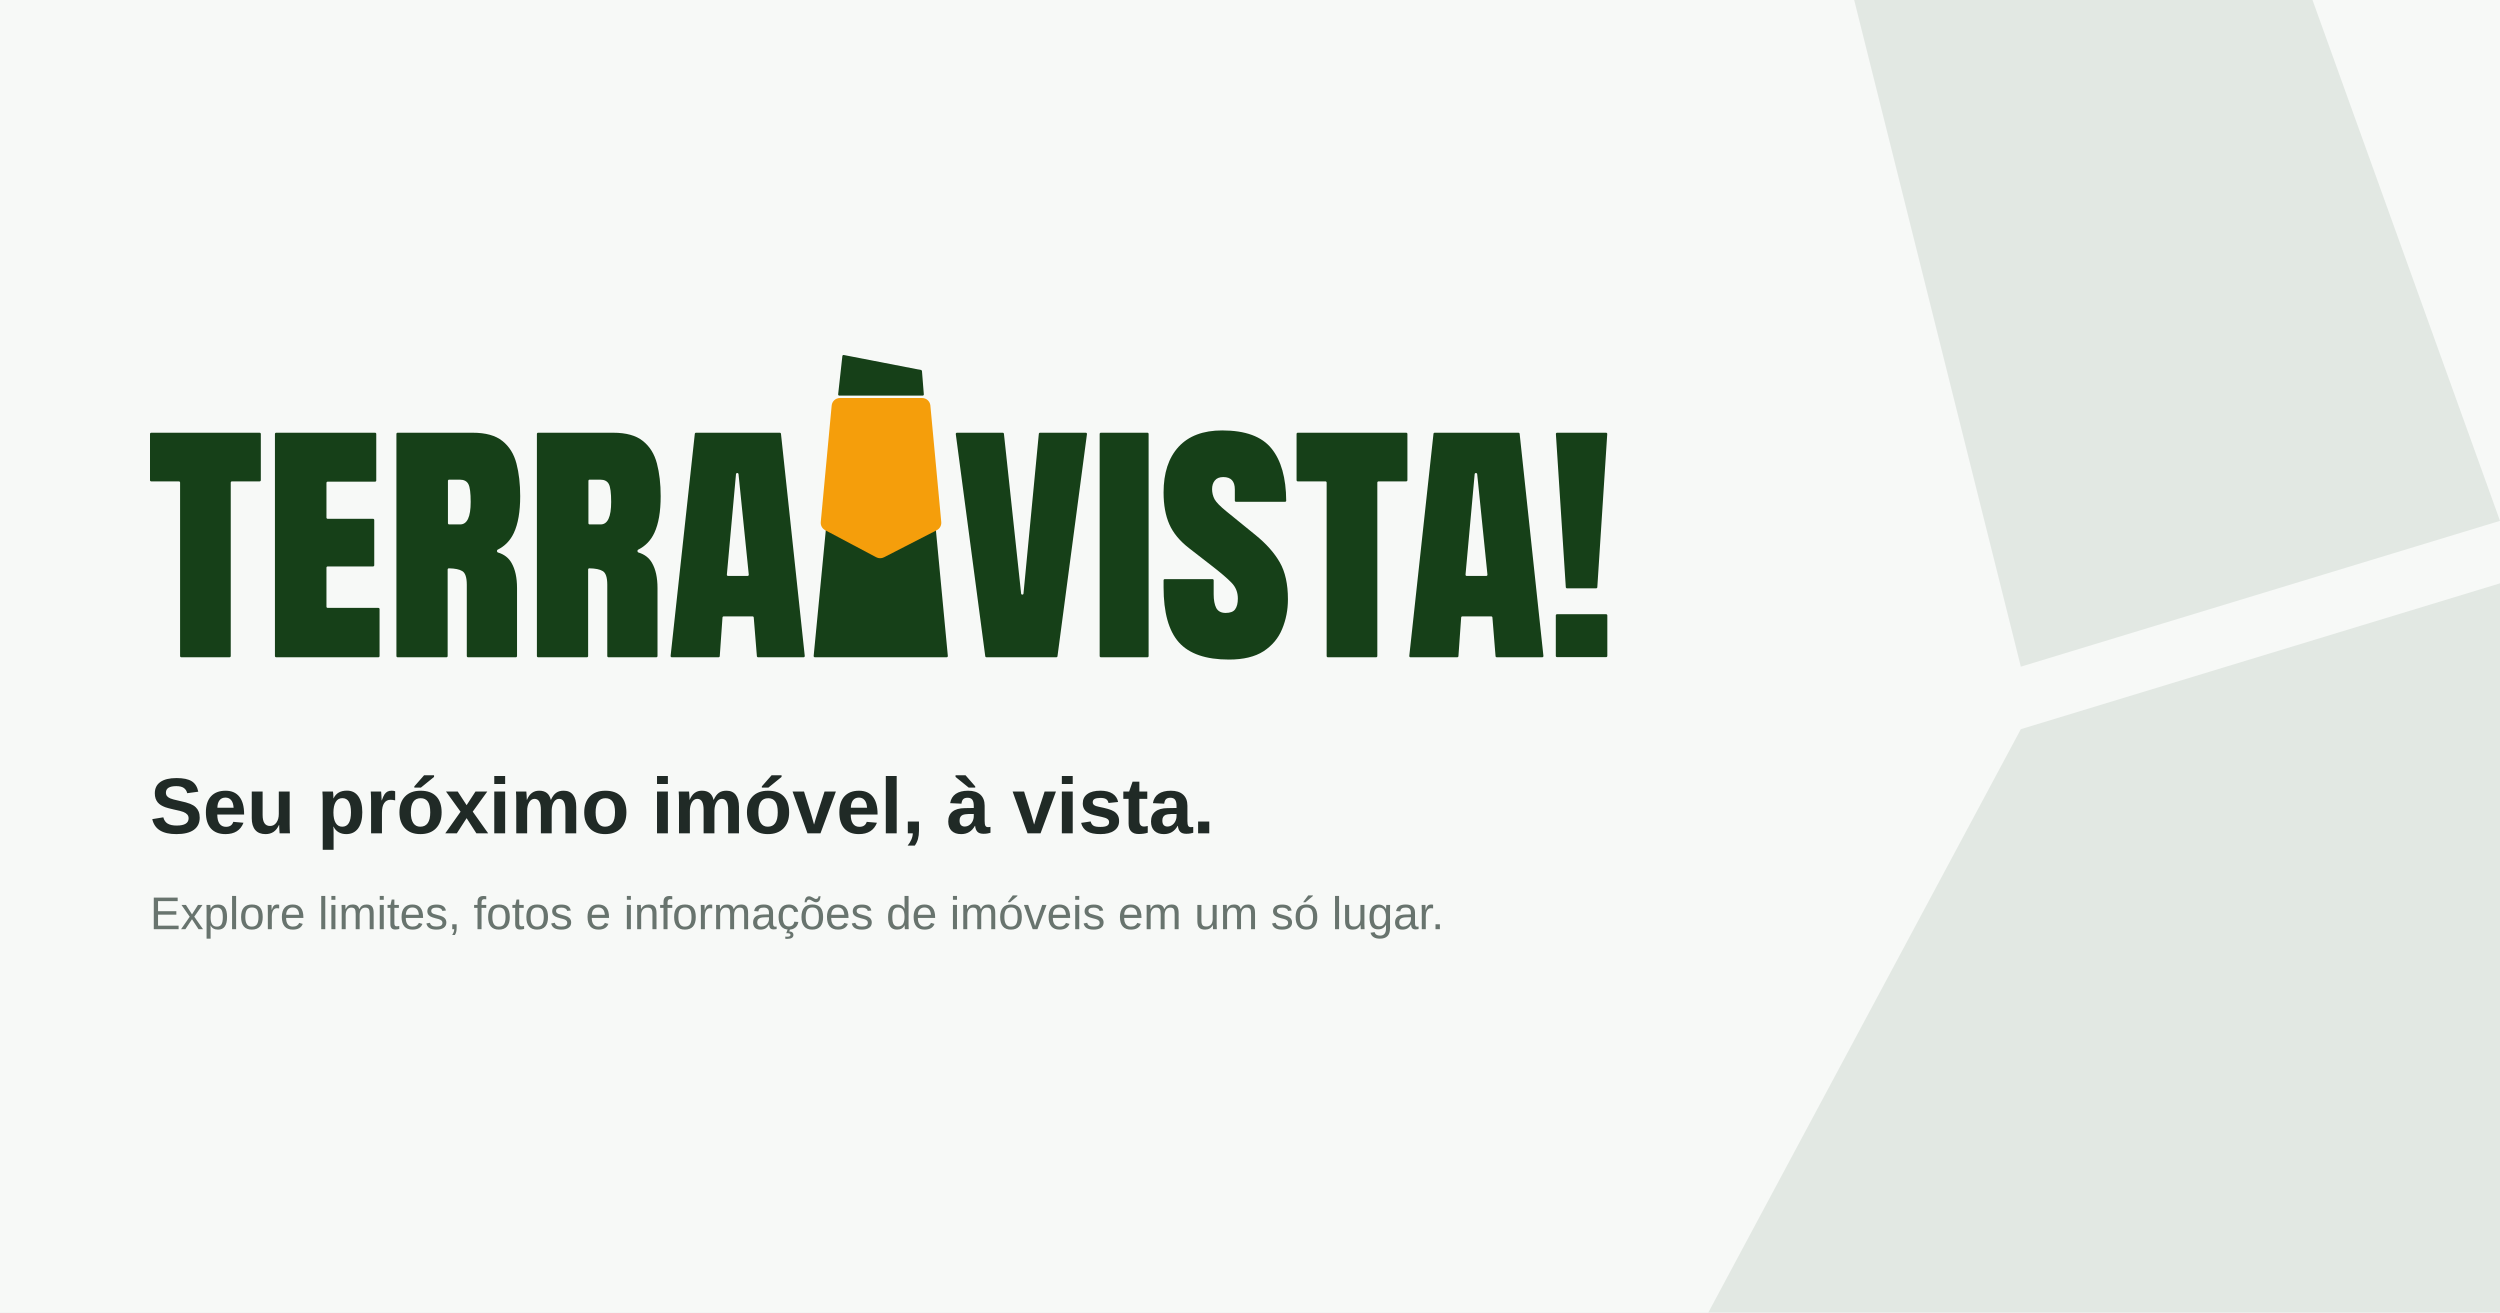
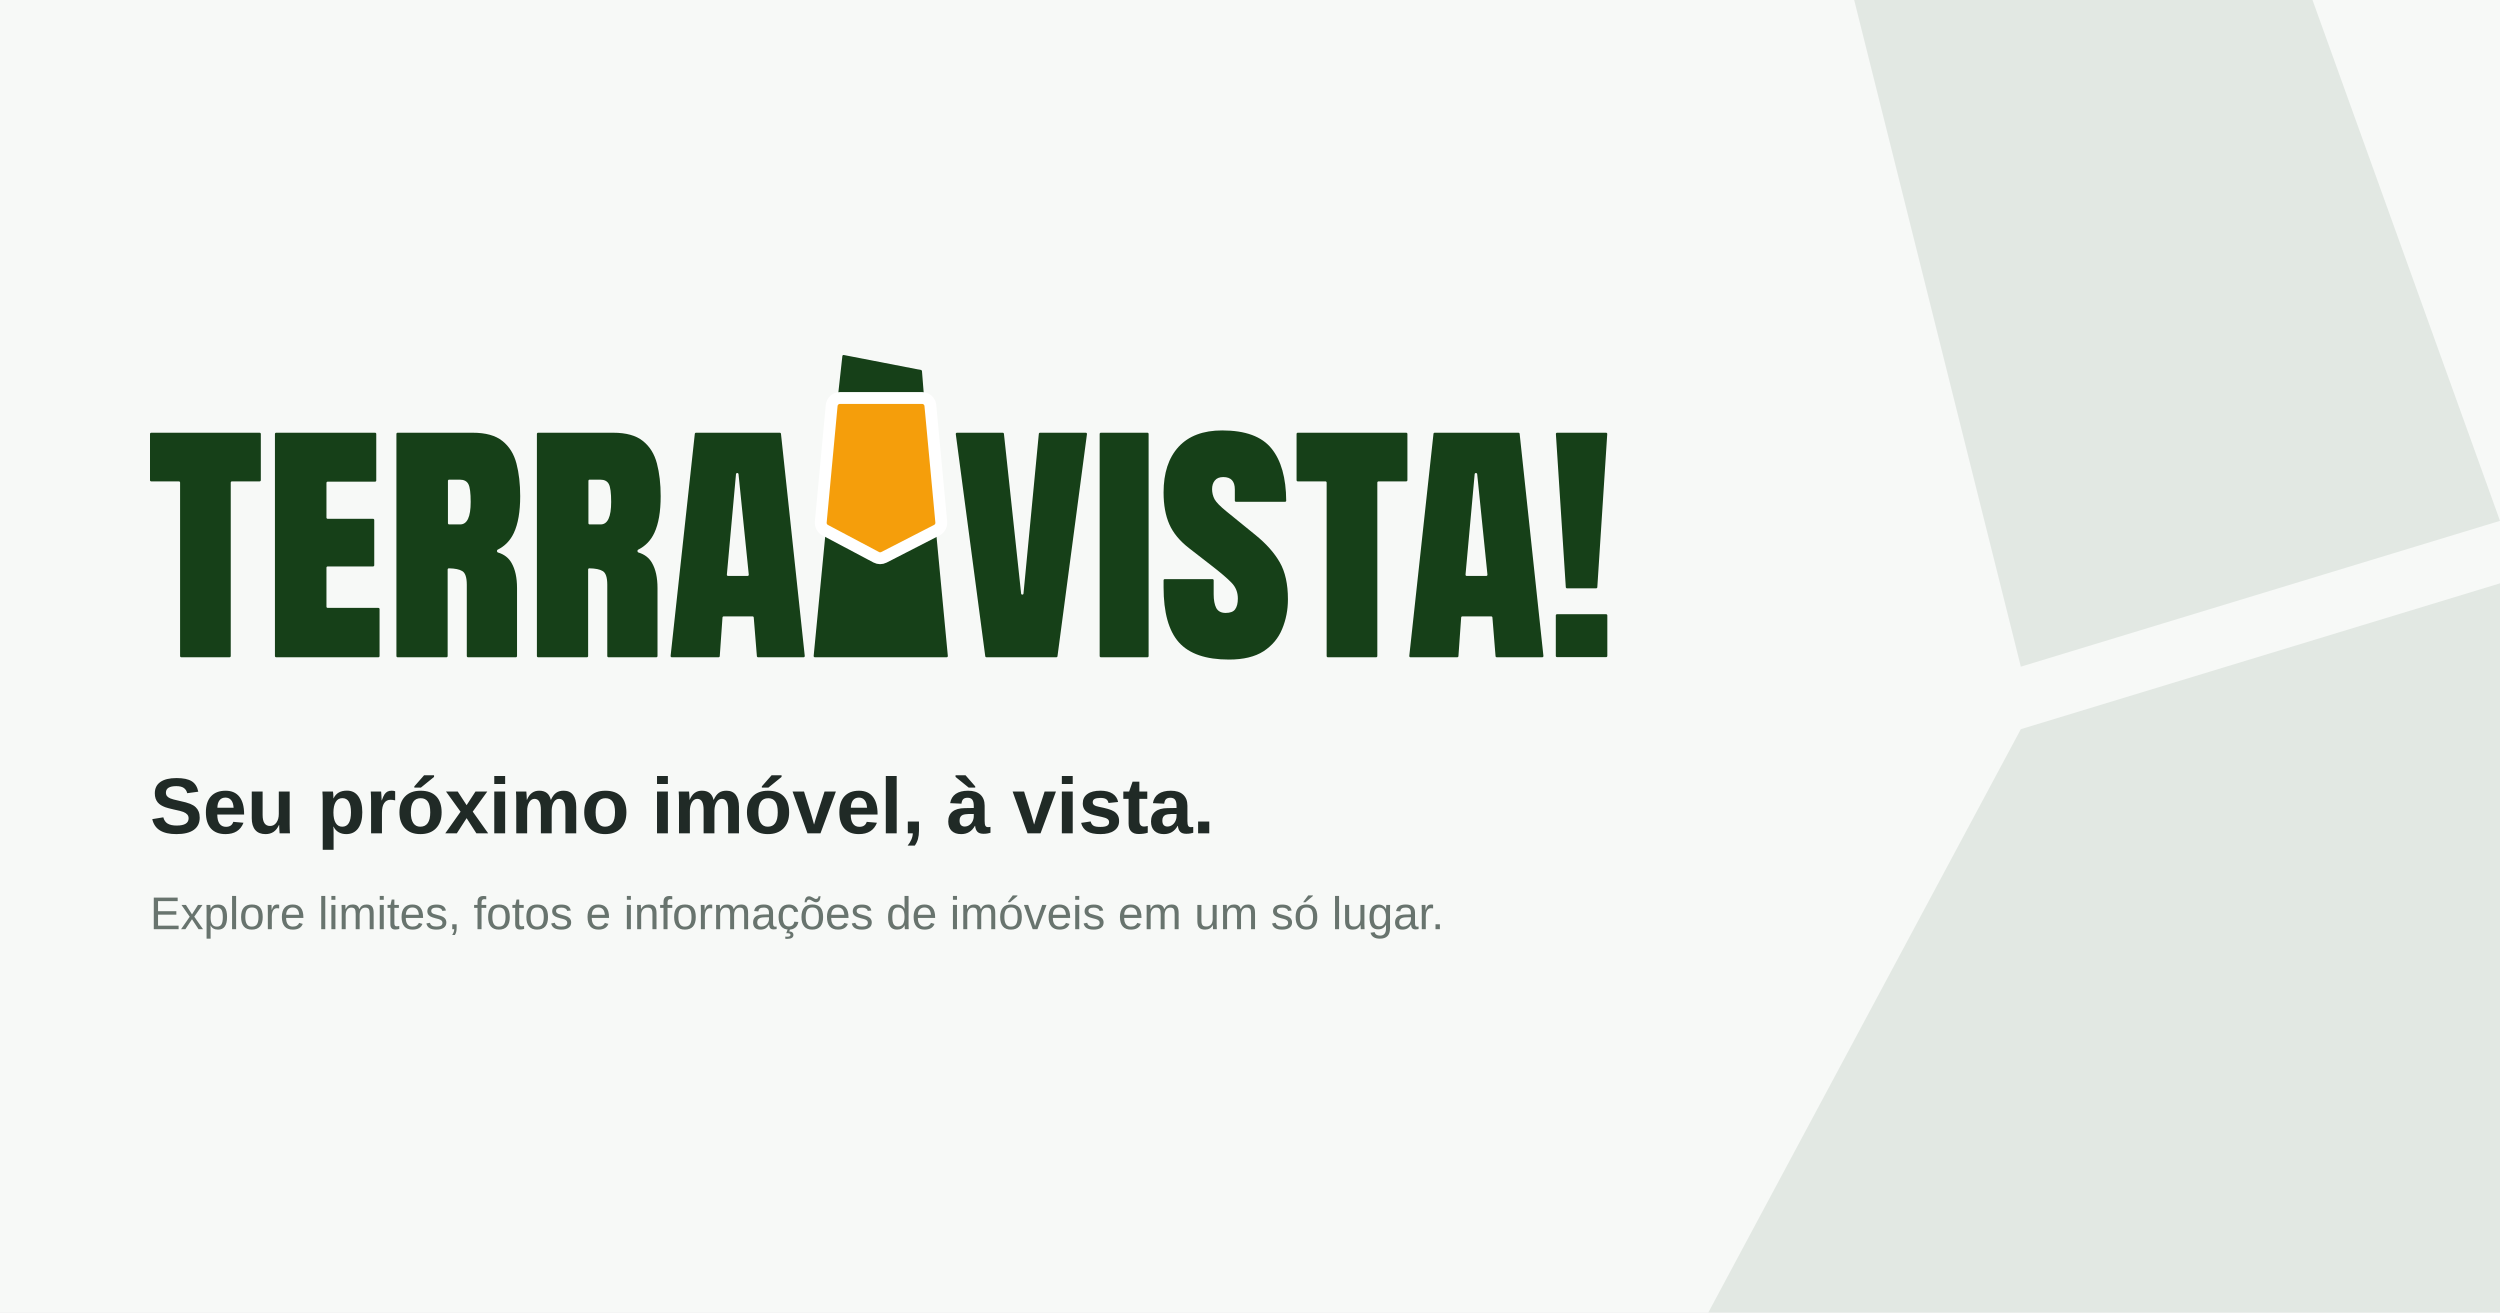
<svg xmlns="http://www.w3.org/2000/svg" viewBox="0 0 1200 630">
  <rect width="1200" height="630" fill="#F7F9F7" />
  <path d="M890 0 1110 0 1200 250 970 320Z M970 350 1200 280 1200 630 820 630Z" fill="#E2E8E3" />
  <g transform="translate(72 170) scale(0.5687) translate(-345 -321)">
    <g fill="#164018">
      <path d="M1540.98 518.635C1540.45 518.635 1540.01 518.225 1539.98 517.699L1531.61 388.375C1531.57 387.798 1532.03 387.31 1532.6 387.31H1573.96C1574.54 387.31 1575 387.798 1574.96 388.375L1566.58 517.699C1566.55 518.225 1566.11 518.635 1565.59 518.635H1540.98ZM1532.54 576.704C1531.98 576.704 1531.54 576.256 1531.54 575.704V541.502C1531.54 540.949 1531.98 540.502 1532.54 540.502H1574.03C1574.58 540.502 1575.03 540.949 1575.03 541.502V575.704C1575.03 576.256 1574.58 576.704 1574.03 576.704H1532.54Z" />
      <path d="M1408.86 576.826C1408.26 576.826 1407.8 576.309 1407.87 575.717L1428.3 388.202C1428.35 387.694 1428.78 387.31 1429.29 387.31H1500.02C1500.54 387.31 1500.96 387.695 1501.02 388.204L1521.09 575.719C1521.16 576.31 1520.69 576.826 1520.1 576.826H1481.68C1481.16 576.826 1480.72 576.426 1480.68 575.906L1478.04 543.243C1477.99 542.724 1477.56 542.324 1477.04 542.324H1452.65C1452.13 542.324 1451.69 542.73 1451.66 543.254L1449.36 575.896C1449.32 576.419 1448.88 576.826 1448.36 576.826H1408.86ZM1464.05 421.326C1463.54 421.326 1463.11 421.72 1463.06 422.235L1455.34 507.096C1455.29 507.682 1455.75 508.187 1456.34 508.187H1472.85C1473.44 508.187 1473.9 507.675 1473.84 507.085L1465.18 422.224C1465.12 421.714 1464.69 421.326 1464.18 421.326H1464.05Z" />
      <path d="M1339.13 576.826C1338.58 576.826 1338.13 576.378 1338.13 575.826V429.372C1338.13 428.819 1337.69 428.372 1337.13 428.372H1313.74C1313.19 428.372 1312.74 427.924 1312.74 427.372V388.31C1312.74 387.758 1313.19 387.31 1313.74 387.31H1405.29C1405.84 387.31 1406.29 387.758 1406.29 388.31V427.372C1406.29 427.924 1405.84 428.372 1405.29 428.372H1381.9C1381.34 428.372 1380.9 428.819 1380.9 429.372V575.826C1380.9 576.378 1380.45 576.826 1379.9 576.826H1339.13Z" />
      <path d="M1255.65 578.769C1236.13 578.769 1222.04 573.91 1213.37 564.191C1204.78 554.472 1200.49 539.003 1200.49 517.784V511.86C1200.49 511.307 1200.94 510.86 1201.49 510.86H1241.77C1242.32 510.86 1242.77 511.307 1242.77 511.86V523.615C1242.77 528.556 1243.5 532.443 1244.96 535.278C1246.49 538.032 1249.13 539.408 1252.85 539.408C1256.74 539.408 1259.41 538.396 1260.87 536.371C1262.41 534.266 1263.18 531.228 1263.18 527.26C1263.18 521.996 1261.4 517.541 1257.83 513.897C1254.35 510.252 1248.56 505.312 1240.46 499.076L1221.99 484.74C1214.14 478.666 1208.59 471.944 1205.35 464.574C1202.11 457.204 1200.49 448.255 1200.49 437.726C1200.49 421.285 1204.7 408.448 1213.13 399.216C1221.63 389.983 1233.9 385.366 1249.94 385.366C1269.54 385.366 1283.43 390.469 1291.61 400.673C1299.73 410.705 1303.86 425.353 1303.99 444.619C1304 445.171 1303.55 445.623 1303 445.623H1261.63C1261.07 445.623 1260.63 445.175 1260.63 444.623V435.175C1260.63 428.21 1257.39 424.727 1250.91 424.727C1247.67 424.727 1245.28 425.699 1243.74 427.643C1242.2 429.506 1241.43 431.935 1241.43 434.932C1241.43 437.929 1242.12 440.763 1243.5 443.436C1244.96 446.027 1248.28 449.429 1253.46 453.64L1278.12 473.685C1287.11 480.974 1293.91 488.628 1298.53 496.646C1303.15 504.664 1305.45 515.071 1305.45 527.867C1305.45 536.776 1303.83 545.118 1300.6 552.893C1297.44 560.668 1292.21 566.945 1284.92 571.723C1277.63 576.421 1267.88 578.769 1255.65 578.769Z" />
      <path d="M1147.55 576.826C1147 576.826 1146.55 576.378 1146.55 575.826V388.31C1146.55 387.758 1147 387.31 1147.55 387.31H1186.86C1187.41 387.31 1187.86 387.758 1187.86 388.31V575.825C1187.86 576.378 1187.41 576.826 1186.86 576.826H1147.55Z" />
      <path d="M1050.97 576.826C1050.47 576.826 1050.05 576.454 1049.98 575.957L1025.1 388.442C1025.02 387.842 1025.48 387.31 1026.09 387.31H1064.75C1065.26 387.31 1065.69 387.695 1065.74 388.203L1080.26 523.085C1080.39 524.282 1082.14 524.272 1082.25 523.073L1095.2 388.215C1095.25 387.702 1095.68 387.31 1096.2 387.31H1134.84C1135.45 387.31 1135.91 387.842 1135.83 388.442L1110.95 575.957C1110.89 576.454 1110.46 576.826 1109.96 576.826H1050.97Z" />
      <path d="M906.144 576.826C905.553 576.826 905.092 576.317 905.148 575.729L925.607 363.917C925.657 363.404 926.088 363.013 926.603 363.013H997.311C997.827 363.013 998.258 363.405 998.307 363.919L1018.4 575.731C1018.46 576.318 1018 576.826 1017.41 576.826H978.054H966H956H946.59H906.144ZM998.134 354.92C998.181 355.502 997.721 356 997.138 356H926.811C926.215 356 925.752 355.482 925.817 354.89L929.381 322.579C929.445 321.998 929.992 321.595 930.565 321.707L995.754 334.355C996.195 334.441 996.525 334.81 996.561 335.257L998.134 354.92Z" />
      <path d="M785.402 576.826C784.807 576.826 784.343 576.309 784.408 575.717L804.842 388.202C804.898 387.694 805.326 387.31 805.836 387.31H876.567C877.078 387.31 877.507 387.695 877.561 388.204L897.635 575.719C897.698 576.31 897.235 576.826 896.641 576.826H858.221C857.7 576.826 857.267 576.426 857.225 575.906L854.579 543.243C854.537 542.724 854.104 542.324 853.583 542.324H829.196C828.671 542.324 828.236 542.73 828.199 543.254L825.9 575.896C825.863 576.419 825.428 576.826 824.903 576.826H785.402ZM840.597 421.326C840.08 421.326 839.648 421.72 839.601 422.235L831.887 507.096C831.833 507.682 832.294 508.187 832.882 508.187H849.389C849.981 508.187 850.444 507.675 850.384 507.085L841.719 422.224C841.667 421.714 841.237 421.326 840.725 421.326H840.597Z" />
      <path d="M672.55 576.826C671.997 576.826 671.55 576.378 671.55 575.826V388.31C671.55 387.758 671.997 387.31 672.55 387.31H735.936C746.87 387.31 755.212 389.618 760.962 394.235C766.793 398.851 770.762 405.209 772.868 413.308C774.973 421.326 776.026 430.518 776.026 440.885C776.026 453.924 774.244 464.25 770.681 471.863C767.683 478.269 763.136 482.983 757.042 486.005C756.114 486.466 756.264 488.095 757.256 488.393C762.474 489.955 766.301 492.909 768.737 497.253C771.815 502.599 773.353 509.645 773.353 518.392V575.826C773.353 576.378 772.906 576.826 772.353 576.826H731.955C731.403 576.826 730.955 576.378 730.955 575.826V515.597C730.955 509.361 729.66 505.514 727.068 504.056C724.707 502.61 720.951 501.843 715.798 501.757C715.246 501.747 714.798 502.196 714.798 502.748V575.826C714.798 576.378 714.35 576.826 713.798 576.826H672.55ZM715.041 463.696C715.041 464.248 715.489 464.696 716.041 464.696H725.367C731.279 464.696 734.236 458.378 734.236 445.744C734.236 438.131 733.588 433.11 732.292 430.68C730.996 428.169 728.566 426.914 725.003 426.914H716.041C715.489 426.914 715.041 427.362 715.041 427.914V463.696Z" />
      <path d="M553.981 576.826C553.429 576.826 552.981 576.378 552.981 575.826V388.31C552.981 387.758 553.429 387.31 553.981 387.31H617.368C628.301 387.31 636.643 389.618 642.393 394.235C648.225 398.851 652.193 405.209 654.299 413.308C656.405 421.326 657.457 430.518 657.457 440.885C657.457 453.924 655.676 464.25 652.112 471.863C649.114 478.269 644.568 482.983 638.473 486.005C637.545 486.466 637.695 488.095 638.688 488.393C643.906 489.955 647.733 492.909 650.168 497.253C653.246 502.599 654.785 509.645 654.785 518.392V575.826C654.785 576.378 654.337 576.826 653.785 576.826H613.387C612.835 576.826 612.387 576.378 612.387 575.826V515.597C612.387 509.361 611.091 505.514 608.499 504.056C606.139 502.61 602.382 501.843 597.23 501.757C596.678 501.747 596.229 502.196 596.229 502.748V575.826C596.229 576.378 595.782 576.826 595.229 576.826H553.981ZM596.472 463.696C596.472 464.248 596.92 464.696 597.472 464.696H606.799C612.711 464.696 615.667 458.378 615.667 445.744C615.667 438.131 615.019 433.11 613.723 430.68C612.427 428.169 609.998 426.914 606.434 426.914H597.472C596.92 426.914 596.472 427.362 596.472 427.914V463.696Z" />
      <path d="M451.448 576.826C450.896 576.826 450.448 576.378 450.448 575.826V388.31C450.448 387.758 450.896 387.31 451.448 387.31H534.973C535.526 387.31 535.973 387.758 535.973 388.31V427.615C535.973 428.167 535.526 428.615 534.973 428.615H494.94C494.387 428.615 493.94 429.062 493.94 429.615V458.958C493.94 459.51 494.387 459.958 494.94 459.958H533.272C533.825 459.958 534.272 460.405 534.272 460.958V499.169C534.272 499.721 533.825 500.169 533.272 500.169H494.94C494.387 500.169 493.94 500.617 493.94 501.169V534.156C493.94 534.709 494.387 535.156 494.94 535.156H537.767C538.32 535.156 538.767 535.604 538.767 536.156V575.825C538.767 576.378 538.32 576.826 537.767 576.826H451.448Z" />
      <path d="M371.39 576.826C370.838 576.826 370.39 576.378 370.39 575.826V429.372C370.39 428.819 369.942 428.372 369.39 428.372H346C345.448 428.372 345 427.924 345 427.372V388.31C345 387.758 345.448 387.31 346 387.31H437.543C438.095 387.31 438.543 387.758 438.543 388.31V427.372C438.543 427.924 438.095 428.372 437.543 428.372H414.153C413.6 428.372 413.153 428.819 413.153 429.372V575.826C413.153 576.378 412.705 576.826 412.153 576.826H371.39Z" />
    </g>
-     <path d="M996.679 358C1000.18 358 1003.12 360.581 1003.61 364.013L1003.65 364.348L1012.85 462.687C1013.12 465.535 1011.62 468.26 1009.08 469.566L964.462 492.472C962.426 493.517 960.007 493.5 957.985 492.428L914.836 469.542C912.338 468.217 910.883 465.521 911.146 462.706L920.352 364.348C920.688 360.75 923.708 358 927.321 358H996.679Z" fill="#F59E0B" />
+     <path d="M996.679 358C1000.18 358 1003.12 360.581 1003.61 364.013L1003.65 364.348L1012.85 462.687C1013.12 465.535 1011.62 468.26 1009.08 469.566L964.462 492.472C962.426 493.517 960.007 493.5 957.985 492.428L914.836 469.542C912.338 468.217 910.883 465.521 911.146 462.706L920.352 364.348C920.688 360.75 923.708 358 927.321 358H996.679Z" fill="#F59E0B" stroke="white" stroke-width="10" />
  </g>
  <text x="72" y="400" font-family="Arial, Helvetica, sans-serif" font-size="38" font-weight="700" fill="#202A26">Seu próximo imóvel, à vista.</text>
  <text x="72" y="446" font-family="Arial, Helvetica, sans-serif" font-size="22" fill="#68746E">Explore limites, fotos e informações de imóveis em um só lugar.</text>
</svg>
